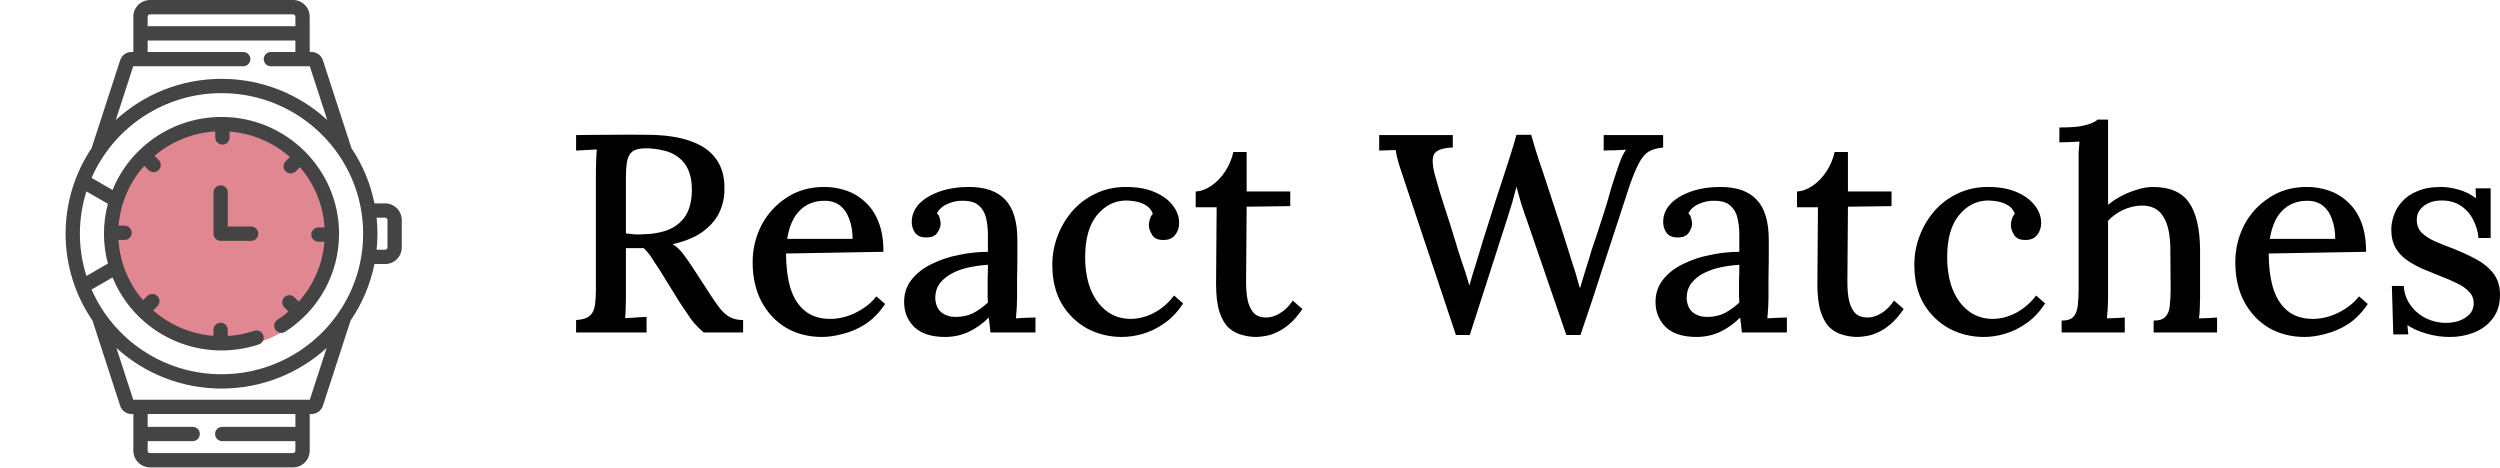
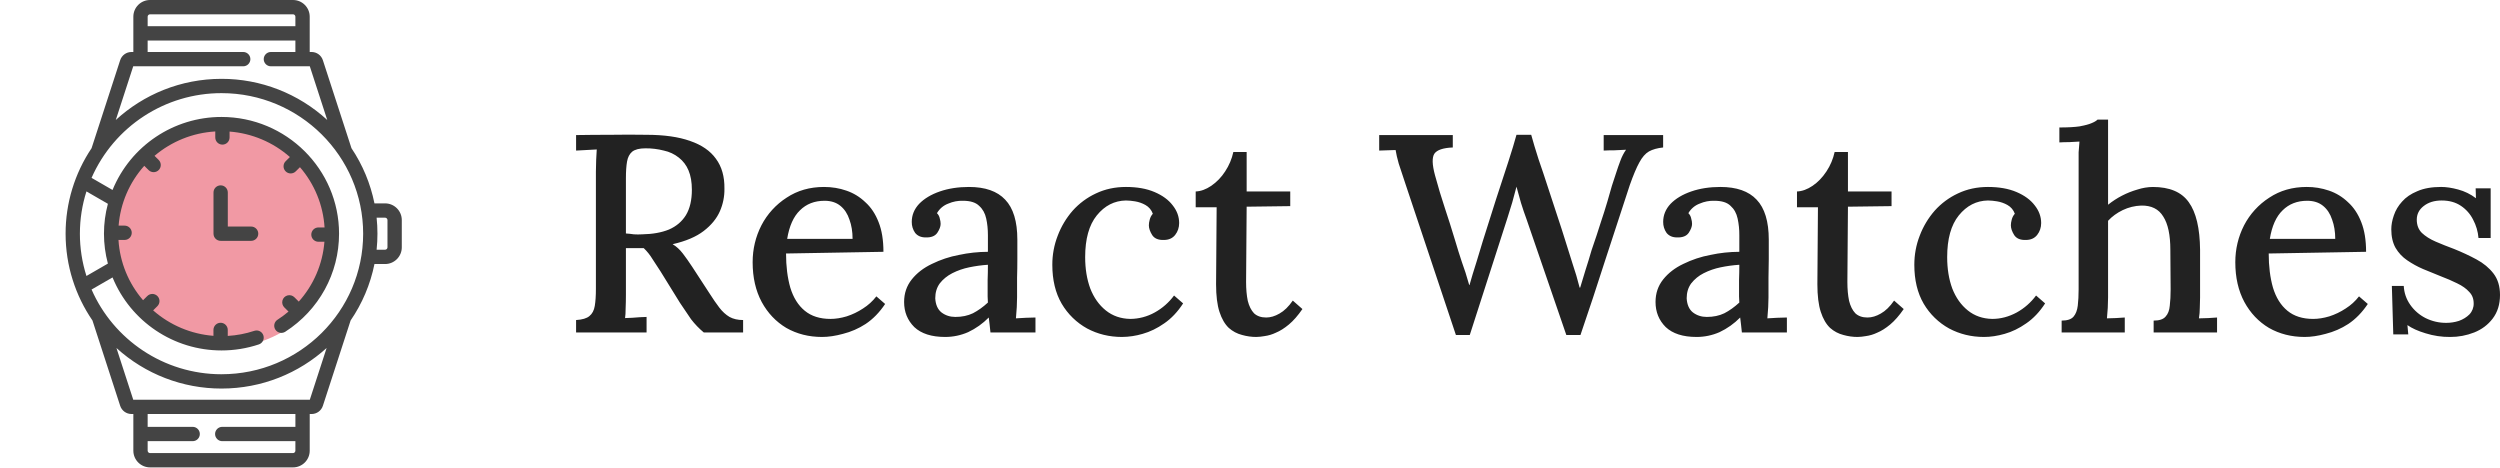
<svg xmlns="http://www.w3.org/2000/svg" width="230" height="43" fill="none">
-   <path d="M53 30.585v-1.141c.573-.035.981-.156 1.224-.364.26-.207.426-.518.495-.933.07-.415.104-.943.104-1.583V15.773c0-.38.009-.744.026-1.09.018-.363.035-.674.052-.933-.295.017-.616.034-.963.052-.348.017-.66.034-.938.051v-1.426c1.06-.018 2.127-.026 3.203-.026 1.077-.018 2.162-.018 3.256 0 1.632 0 2.978.19 4.037.57 1.06.364 1.85.908 2.37 1.635.538.726.799 1.643.781 2.75a4.93 4.93 0 0 1-.416 2.075c-.295.674-.79 1.28-1.485 1.815-.694.537-1.65.943-2.865 1.22.347.207.66.492.938.856.278.363.564.77.86 1.219l1.588 2.438c.33.52.634.96.912 1.323s.59.649.937.856c.347.19.764.286 1.25.286v1.141h-3.62a7.735 7.735 0 0 1-1.172-1.22 73.84 73.84 0 0 1-1.016-1.504l-1.797-2.905-.729-1.116a4.82 4.82 0 0 0-.807-1.011h-1.641v4.28c0 .467-.009.89-.026 1.271 0 .363-.017.657-.052.882.208-.017.425-.026.65-.026.244-.017.478-.035.704-.052.243-.017.452-.026.625-.026v1.427H53Zm6.094-9.027c.955-.018 1.771-.165 2.449-.441.677-.294 1.198-.735 1.562-1.323.365-.605.547-1.384.547-2.335 0-.709-.104-1.305-.312-1.79a2.871 2.871 0 0 0-.886-1.167 3.292 3.292 0 0 0-1.38-.649 6.58 6.58 0 0 0-1.693-.207c-.556 0-.964.104-1.224.311-.243.208-.4.51-.469.908-.07.398-.104.908-.104 1.53v5.085c.26.017.503.043.73.078.242.017.503.017.78 0ZM75.624 31c-1.215 0-2.309-.277-3.281-.83-.955-.57-1.71-1.366-2.266-2.387-.556-1.037-.834-2.256-.834-3.657 0-1.21.27-2.344.808-3.398a6.683 6.683 0 0 1 2.318-2.543c.99-.657 2.135-.985 3.438-.985.729 0 1.415.112 2.057.337.66.225 1.242.58 1.745 1.064.521.466.93 1.08 1.224 1.841.296.744.443 1.652.443 2.724l-8.96.156c0 1.176.13 2.222.391 3.138.278.917.72 1.626 1.329 2.127.607.502 1.397.753 2.37.753.468 0 .963-.078 1.484-.234a6.08 6.08 0 0 0 1.51-.726 4.73 4.73 0 0 0 1.225-1.115l.807.7c-.52.778-1.12 1.392-1.797 1.842a6.884 6.884 0 0 1-2.083.908c-.695.19-1.337.285-1.928.285Zm-3.203-9.027h6.016c0-.657-.095-1.245-.286-1.764-.174-.536-.452-.96-.834-1.271-.382-.311-.868-.467-1.458-.467-.92 0-1.676.294-2.266.882-.59.57-.981 1.444-1.172 2.62ZM91.122 30.585c-.035-.277-.06-.519-.078-.726a9.353 9.353 0 0 0-.078-.649 6.612 6.612 0 0 1-1.901 1.349 5.244 5.244 0 0 1-2.11.441c-1.25 0-2.197-.303-2.839-.908-.625-.622-.938-1.392-.938-2.309 0-.795.235-1.487.704-2.075.468-.588 1.085-1.063 1.849-1.426a9.651 9.651 0 0 1 2.5-.83 12.86 12.86 0 0 1 2.657-.286v-1.53c0-.554-.053-1.064-.157-1.53-.104-.485-.32-.874-.65-1.168-.313-.311-.808-.467-1.485-.467a3.147 3.147 0 0 0-1.355.26 2.005 2.005 0 0 0-1.041.881.911.911 0 0 1 .26.493c.052.173.078.337.078.493 0 .242-.104.519-.312.83-.209.294-.565.432-1.068.415-.417 0-.738-.138-.964-.415a1.705 1.705 0 0 1-.312-1.012c0-.622.225-1.176.677-1.66.469-.484 1.102-.864 1.901-1.141.799-.277 1.693-.415 2.683-.415 1.493 0 2.604.389 3.333 1.167.747.778 1.12 2.006 1.12 3.684v1.79c0 .57-.008 1.14-.026 1.711v1.816c0 .26-.008.554-.026.882-.017.329-.043.675-.078 1.038l.912-.052c.312-.017.607-.026.885-.026v1.375h-4.141Zm-.234-6.226c-.556.035-1.129.113-1.72.234a6.169 6.169 0 0 0-1.562.544c-.469.243-.85.554-1.146.934-.278.38-.417.84-.417 1.375.035.588.226 1.02.573 1.297.365.277.79.415 1.276.415.608 0 1.146-.112 1.615-.337.469-.242.93-.57 1.38-.986a6.264 6.264 0 0 1-.025-.57V25.76c.017-.432.026-.9.026-1.4ZM103.221 31c-1.163 0-2.231-.26-3.203-.778a6.17 6.17 0 0 1-2.344-2.283c-.573-.986-.86-2.179-.86-3.58a7.3 7.3 0 0 1 .495-2.672 7.57 7.57 0 0 1 1.38-2.308 6.604 6.604 0 0 1 2.136-1.583c.834-.397 1.754-.596 2.761-.596 1.024 0 1.901.155 2.63.467.73.311 1.285.717 1.667 1.219.4.501.599 1.046.599 1.634 0 .415-.121.778-.364 1.09-.243.31-.591.466-1.042.466-.504.018-.86-.13-1.068-.44-.208-.329-.313-.632-.313-.908 0-.156.027-.329.079-.52.052-.207.147-.388.286-.544a1.492 1.492 0 0 0-.677-.804 2.923 2.923 0 0 0-.964-.337 5.51 5.51 0 0 0-.833-.078c-1.059.017-1.954.475-2.683 1.375-.712.882-1.068 2.161-1.068 3.839 0 1.072.157 2.032.469 2.88.33.847.808 1.521 1.433 2.023.625.501 1.371.76 2.24.778a4.67 4.67 0 0 0 2.265-.597 5.511 5.511 0 0 0 1.771-1.556l.834.726c-.504.778-1.085 1.392-1.745 1.842-.643.45-1.302.77-1.98.96a6.85 6.85 0 0 1-1.901.285ZM115.577 31c-.434 0-.868-.06-1.302-.182a2.906 2.906 0 0 1-1.224-.648c-.365-.346-.651-.839-.86-1.479-.208-.64-.312-1.487-.312-2.542l.052-7.082h-1.927v-1.452c.468-.017.946-.19 1.432-.519a4.66 4.66 0 0 0 1.276-1.323c.365-.553.617-1.15.756-1.79h1.224v3.632h4.011v1.349l-4.011.052-.052 6.926c0 .657.052 1.236.156 1.738.121.484.312.864.573 1.141.278.26.651.39 1.12.39.399 0 .807-.122 1.224-.364.434-.242.842-.64 1.224-1.193l.886.778c-.417.605-.834 1.08-1.251 1.427-.416.345-.816.596-1.198.752a3.502 3.502 0 0 1-1.041.311 4.85 4.85 0 0 1-.756.078ZM133.943 30.818l-4.635-13.878c-.261-.778-.469-1.41-.626-1.893-.138-.485-.234-.9-.286-1.245-.278.017-.538.026-.781.026s-.487.008-.73.025v-1.426h6.772v1.141c-.886.035-1.45.225-1.693.57-.226.347-.208 1.004.052 1.972.295 1.09.599 2.101.912 3.035.312.934.625 1.92.937 2.957.209.71.417 1.375.625 1.998.226.605.452 1.314.678 2.127h.026c.086-.277.182-.605.286-.986.122-.38.243-.77.365-1.167.121-.415.234-.787.338-1.116l.235-.778 1.224-3.865c.417-1.262.79-2.404 1.12-3.424.33-1.02.581-1.85.755-2.49h1.354c.174.64.4 1.392.678 2.257.295.847.59 1.729.885 2.646l.86 2.62c.277.83.512 1.556.703 2.178.225.71.451 1.427.677 2.154.243.709.46 1.444.651 2.204h.052l.495-1.634c.191-.588.373-1.184.547-1.79.347-1.003.634-1.867.859-2.594a51.08 51.08 0 0 0 .599-1.893c.157-.537.296-1.02.417-1.453.139-.432.278-.856.417-1.271.104-.329.226-.675.364-1.038.139-.38.313-.717.521-1.011l-1.067.052c-.365 0-.695.008-.99.025v-1.426h5.469v1.141c-.521.052-.955.173-1.302.363-.33.19-.625.528-.886 1.012-.26.467-.555 1.167-.885 2.101l-2.266 6.926a344.707 344.707 0 0 1-2.266 6.848h-1.302l-3.646-10.61a31.58 31.58 0 0 1-.521-1.53 87.893 87.893 0 0 0-.417-1.504c-.121.484-.252.968-.391 1.453-.139.466-.286.942-.442 1.426l-3.464 10.765h-1.277ZM160.253 30.585a18.798 18.798 0 0 1-.079-.726 8.996 8.996 0 0 0-.078-.649 6.608 6.608 0 0 1-1.901 1.349 5.243 5.243 0 0 1-2.11.441c-1.25 0-2.196-.303-2.838-.908-.626-.622-.938-1.392-.938-2.309 0-.795.234-1.487.703-2.075.469-.588 1.085-1.063 1.849-1.426a9.654 9.654 0 0 1 2.501-.83 12.85 12.85 0 0 1 2.656-.286v-1.53a7.04 7.04 0 0 0-.156-1.53c-.104-.485-.321-.874-.651-1.168-.313-.311-.808-.467-1.485-.467a3.146 3.146 0 0 0-1.354.26 2.002 2.002 0 0 0-1.042.881.914.914 0 0 1 .261.493c.052.173.078.337.078.493 0 .242-.105.519-.313.83-.208.294-.564.432-1.068.415-.416 0-.738-.138-.963-.415a1.702 1.702 0 0 1-.313-1.012c0-.622.226-1.176.677-1.66.469-.484 1.103-.864 1.902-1.141.798-.277 1.692-.415 2.682-.415 1.493 0 2.605.389 3.334 1.167.746.778 1.12 2.006 1.12 3.684v1.79c0 .57-.009 1.14-.026 1.711v1.816c0 .26-.009.554-.026.882a26.98 26.98 0 0 1-.078 1.038l.911-.052c.313-.017.608-.026.886-.026v1.375h-4.141Zm-.235-6.226a12.43 12.43 0 0 0-1.719.234 6.174 6.174 0 0 0-1.563.544 3.4 3.4 0 0 0-1.145.934c-.278.38-.417.84-.417 1.375.035.588.226 1.02.573 1.297.364.277.79.415 1.276.415.608 0 1.146-.112 1.615-.337.469-.242.929-.57 1.38-.986a6.411 6.411 0 0 1-.026-.57V25.76c.017-.432.026-.9.026-1.4ZM170.897 31c-.434 0-.868-.06-1.302-.182a2.906 2.906 0 0 1-1.224-.648c-.365-.346-.652-.839-.86-1.479-.208-.64-.312-1.487-.312-2.542l.052-7.082h-1.928v-1.452c.469-.017.947-.19 1.433-.519.486-.329.911-.77 1.276-1.323.365-.553.616-1.15.755-1.79h1.224v3.632h4.011v1.349l-4.011.052-.052 6.926c0 .657.052 1.236.157 1.738.121.484.312.864.573 1.141.277.26.651.39 1.119.39.4 0 .808-.122 1.225-.364.434-.242.842-.64 1.224-1.193l.885.778c-.417.605-.833 1.08-1.25 1.427-.417.345-.816.596-1.198.752a3.499 3.499 0 0 1-1.042.311 4.828 4.828 0 0 1-.755.078ZM182.525 31c-1.163 0-2.231-.26-3.203-.778a6.172 6.172 0 0 1-2.344-2.283c-.573-.986-.86-2.179-.86-3.58 0-.934.165-1.824.495-2.672a7.56 7.56 0 0 1 1.381-2.308 6.595 6.595 0 0 1 2.135-1.583c.834-.397 1.754-.596 2.761-.596 1.025 0 1.901.155 2.631.467.729.311 1.285.717 1.667 1.219.399.501.599 1.046.599 1.634 0 .415-.122.778-.365 1.09-.243.31-.59.466-1.042.466-.503.018-.859-.13-1.068-.44-.208-.329-.312-.632-.312-.908 0-.156.026-.329.078-.52.052-.207.147-.388.286-.544a1.488 1.488 0 0 0-.677-.804 2.918 2.918 0 0 0-.963-.337 5.522 5.522 0 0 0-.834-.078c-1.059.017-1.953.475-2.682 1.375-.712.882-1.068 2.161-1.068 3.839 0 1.072.156 2.032.468 2.88.33.847.808 1.521 1.433 2.023.625.501 1.372.76 2.24.778.781 0 1.536-.2 2.266-.597a5.532 5.532 0 0 0 1.771-1.556l.833.726c-.503.778-1.085 1.392-1.745 1.842-.642.45-1.302.77-1.979.96-.66.19-1.294.285-1.902.285ZM198.135 29.495c.521 0 .886-.12 1.094-.363.226-.242.356-.579.391-1.011.052-.433.078-.934.078-1.505l-.026-3.632c0-1.366-.217-2.386-.651-3.06-.417-.692-1.094-1.03-2.032-1.012a4.278 4.278 0 0 0-1.693.415c-.538.26-.989.588-1.354.986v7.055a18.591 18.591 0 0 1-.104 1.92c.278-.017.556-.026.833-.026.295-.017.565-.035.808-.052v1.375h-5.808v-1.09c.521 0 .885-.12 1.094-.363.208-.242.338-.579.39-1.011.052-.433.078-.934.078-1.505V14.01c.018-.311.044-.64.079-.986a156.5 156.5 0 0 1-.938.052c-.33 0-.634.009-.912.026v-1.375c.782 0 1.407-.034 1.876-.103.468-.087.824-.182 1.067-.286.261-.104.452-.216.573-.337h.964v7.834a7.746 7.746 0 0 1 2.709-1.4 4.777 4.777 0 0 1 1.406-.234c1.545 0 2.648.467 3.308 1.4.677.934 1.024 2.396 1.042 4.384v4.384c0 .312-.009.632-.026.96 0 .311-.026.631-.079.96.278-.017.565-.026.86-.026.295-.017.564-.035.807-.052v1.375h-5.834v-1.09ZM212.029 31c-1.216 0-2.31-.277-3.282-.83-.955-.57-1.71-1.366-2.266-2.387-.555-1.037-.833-2.256-.833-3.657 0-1.21.269-2.344.807-3.398a6.684 6.684 0 0 1 2.318-2.543c.99-.657 2.136-.985 3.438-.985a6.19 6.19 0 0 1 2.058.337c.659.225 1.241.58 1.745 1.064.52.466.929 1.08 1.224 1.841.295.744.442 1.652.442 2.724l-8.959.156c0 1.176.13 2.222.391 3.138.278.917.72 1.626 1.328 2.127.608.502 1.398.753 2.37.753.469 0 .964-.078 1.485-.234a6.085 6.085 0 0 0 1.51-.726 4.735 4.735 0 0 0 1.224-1.115l.808.7c-.521.778-1.12 1.392-1.797 1.842a6.895 6.895 0 0 1-2.084.908c-.694.19-1.337.285-1.927.285Zm-3.204-9.027h6.017c0-.657-.096-1.245-.287-1.764-.174-.536-.451-.96-.833-1.271-.382-.311-.869-.467-1.459-.467-.92 0-1.675.294-2.266.882-.59.57-.981 1.444-1.172 2.62ZM225.416 31a7.324 7.324 0 0 1-2.266-.337c-.694-.208-1.25-.459-1.667-.753l.079.857h-1.381l-.13-4.462h1.094c.035.64.234 1.219.599 1.738a3.82 3.82 0 0 0 1.406 1.219 4.21 4.21 0 0 0 1.902.441c.399 0 .79-.06 1.172-.182.382-.138.703-.337.963-.596a1.42 1.42 0 0 0 .391-1.012c0-.432-.139-.787-.417-1.064-.26-.293-.625-.553-1.094-.778-.451-.225-.972-.45-1.562-.674-.521-.208-1.051-.424-1.589-.649a8.503 8.503 0 0 1-1.459-.804 3.52 3.52 0 0 1-1.067-1.141c-.261-.467-.391-1.038-.391-1.712 0-.398.078-.822.234-1.271.156-.467.408-.89.756-1.271.347-.398.816-.718 1.406-.96.59-.26 1.32-.39 2.188-.39.469 0 .989.079 1.562.234a4.67 4.67 0 0 1 1.641.804l-.026-.908h1.381v4.566h-1.12a4.313 4.313 0 0 0-.495-1.686 3.303 3.303 0 0 0-1.12-1.271c-.486-.329-1.077-.493-1.771-.493-.677 0-1.233.173-1.667.519-.417.328-.625.743-.625 1.245 0 .501.156.908.469 1.219.33.311.755.58 1.276.804.521.225 1.085.45 1.693.675.729.294 1.415.613 2.057.96.643.345 1.164.778 1.563 1.296.399.52.599 1.176.599 1.972 0 .865-.226 1.59-.677 2.179-.434.57-.999.994-1.693 1.271a5.93 5.93 0 0 1-2.214.415Z" fill="#000" />
-   <ellipse cx="20.5" cy="22" rx="10.5" ry="10" fill="#D76472" fill-opacity=".77" />
+   <path d="M53 30.585v-1.141c.573-.035.981-.156 1.224-.364.26-.207.426-.518.495-.933.07-.415.104-.943.104-1.583V15.773c0-.38.009-.744.026-1.09.018-.363.035-.674.052-.933-.295.017-.616.034-.963.052-.348.017-.66.034-.938.051v-1.426c1.06-.018 2.127-.026 3.203-.026 1.077-.018 2.162-.018 3.256 0 1.632 0 2.978.19 4.037.57 1.06.364 1.85.908 2.37 1.635.538.726.799 1.643.781 2.75a4.93 4.93 0 0 1-.416 2.075c-.295.674-.79 1.28-1.485 1.815-.694.537-1.65.943-2.865 1.22.347.207.66.492.938.856.278.363.564.77.86 1.219l1.588 2.438c.33.52.634.96.912 1.323s.59.649.937.856c.347.19.764.286 1.25.286v1.141h-3.62a7.735 7.735 0 0 1-1.172-1.22 73.84 73.84 0 0 1-1.016-1.504l-1.797-2.905-.729-1.116a4.82 4.82 0 0 0-.807-1.011h-1.641v4.28c0 .467-.009.89-.026 1.271 0 .363-.017.657-.052.882.208-.017.425-.026.65-.026.244-.017.478-.035.704-.052.243-.017.452-.026.625-.026v1.427H53Zm6.094-9.027c.955-.018 1.771-.165 2.449-.441.677-.294 1.198-.735 1.562-1.323.365-.605.547-1.384.547-2.335 0-.709-.104-1.305-.312-1.79a2.871 2.871 0 0 0-.886-1.167 3.292 3.292 0 0 0-1.38-.649 6.58 6.58 0 0 0-1.693-.207c-.556 0-.964.104-1.224.311-.243.208-.4.51-.469.908-.07.398-.104.908-.104 1.53v5.085c.26.017.503.043.73.078.242.017.503.017.78 0ZM75.624 31c-1.215 0-2.309-.277-3.281-.83-.955-.57-1.71-1.366-2.266-2.387-.556-1.037-.834-2.256-.834-3.657 0-1.21.27-2.344.808-3.398a6.683 6.683 0 0 1 2.318-2.543c.99-.657 2.135-.985 3.438-.985.729 0 1.415.112 2.057.337.66.225 1.242.58 1.745 1.064.521.466.93 1.08 1.224 1.841.296.744.443 1.652.443 2.724l-8.96.156c0 1.176.13 2.222.391 3.138.278.917.72 1.626 1.329 2.127.607.502 1.397.753 2.37.753.468 0 .963-.078 1.484-.234a6.08 6.08 0 0 0 1.51-.726 4.73 4.73 0 0 0 1.225-1.115l.807.7c-.52.778-1.12 1.392-1.797 1.842a6.884 6.884 0 0 1-2.083.908c-.695.19-1.337.285-1.928.285Zm-3.203-9.027h6.016c0-.657-.095-1.245-.286-1.764-.174-.536-.452-.96-.834-1.271-.382-.311-.868-.467-1.458-.467-.92 0-1.676.294-2.266.882-.59.57-.981 1.444-1.172 2.62ZM91.122 30.585c-.035-.277-.06-.519-.078-.726a9.353 9.353 0 0 0-.078-.649 6.612 6.612 0 0 1-1.901 1.349 5.244 5.244 0 0 1-2.11.441c-1.25 0-2.197-.303-2.839-.908-.625-.622-.938-1.392-.938-2.309 0-.795.235-1.487.704-2.075.468-.588 1.085-1.063 1.849-1.426a9.651 9.651 0 0 1 2.5-.83 12.86 12.86 0 0 1 2.657-.286v-1.53c0-.554-.053-1.064-.157-1.53-.104-.485-.32-.874-.65-1.168-.313-.311-.808-.467-1.485-.467a3.147 3.147 0 0 0-1.355.26 2.005 2.005 0 0 0-1.041.881.911.911 0 0 1 .26.493c.052.173.078.337.078.493 0 .242-.104.519-.312.83-.209.294-.565.432-1.068.415-.417 0-.738-.138-.964-.415a1.705 1.705 0 0 1-.312-1.012c0-.622.225-1.176.677-1.66.469-.484 1.102-.864 1.901-1.141.799-.277 1.693-.415 2.683-.415 1.493 0 2.604.389 3.333 1.167.747.778 1.12 2.006 1.12 3.684v1.79c0 .57-.008 1.14-.026 1.711v1.816c0 .26-.008.554-.026.882-.017.329-.043.675-.078 1.038l.912-.052c.312-.017.607-.026.885-.026v1.375h-4.141Zm-.234-6.226c-.556.035-1.129.113-1.72.234a6.169 6.169 0 0 0-1.562.544c-.469.243-.85.554-1.146.934-.278.38-.417.84-.417 1.375.035.588.226 1.02.573 1.297.365.277.79.415 1.276.415.608 0 1.146-.112 1.615-.337.469-.242.93-.57 1.38-.986a6.264 6.264 0 0 1-.025-.57V25.76c.017-.432.026-.9.026-1.4ZM103.221 31c-1.163 0-2.231-.26-3.203-.778a6.17 6.17 0 0 1-2.344-2.283c-.573-.986-.86-2.179-.86-3.58a7.3 7.3 0 0 1 .495-2.672 7.57 7.57 0 0 1 1.38-2.308 6.604 6.604 0 0 1 2.136-1.583c.834-.397 1.754-.596 2.761-.596 1.024 0 1.901.155 2.63.467.73.311 1.285.717 1.667 1.219.4.501.599 1.046.599 1.634 0 .415-.121.778-.364 1.09-.243.31-.591.466-1.042.466-.504.018-.86-.13-1.068-.44-.208-.329-.313-.632-.313-.908 0-.156.027-.329.079-.52.052-.207.147-.388.286-.544a1.492 1.492 0 0 0-.677-.804 2.923 2.923 0 0 0-.964-.337 5.51 5.51 0 0 0-.833-.078c-1.059.017-1.954.475-2.683 1.375-.712.882-1.068 2.161-1.068 3.839 0 1.072.157 2.032.469 2.88.33.847.808 1.521 1.433 2.023.625.501 1.371.76 2.24.778a4.67 4.67 0 0 0 2.265-.597 5.511 5.511 0 0 0 1.771-1.556l.834.726c-.504.778-1.085 1.392-1.745 1.842-.643.45-1.302.77-1.98.96a6.85 6.85 0 0 1-1.901.285ZM115.577 31c-.434 0-.868-.06-1.302-.182a2.906 2.906 0 0 1-1.224-.648c-.365-.346-.651-.839-.86-1.479-.208-.64-.312-1.487-.312-2.542l.052-7.082h-1.927v-1.452c.468-.017.946-.19 1.432-.519a4.66 4.66 0 0 0 1.276-1.323c.365-.553.617-1.15.756-1.79h1.224v3.632h4.011v1.349l-4.011.052-.052 6.926c0 .657.052 1.236.156 1.738.121.484.312.864.573 1.141.278.26.651.39 1.12.39.399 0 .807-.122 1.224-.364.434-.242.842-.64 1.224-1.193l.886.778c-.417.605-.834 1.08-1.251 1.427-.416.345-.816.596-1.198.752a3.502 3.502 0 0 1-1.041.311 4.85 4.85 0 0 1-.756.078ZM133.943 30.818l-4.635-13.878c-.261-.778-.469-1.41-.626-1.893-.138-.485-.234-.9-.286-1.245-.278.017-.538.026-.781.026s-.487.008-.73.025v-1.426h6.772v1.141c-.886.035-1.45.225-1.693.57-.226.347-.208 1.004.052 1.972.295 1.09.599 2.101.912 3.035.312.934.625 1.92.937 2.957.209.71.417 1.375.625 1.998.226.605.452 1.314.678 2.127h.026c.086-.277.182-.605.286-.986.122-.38.243-.77.365-1.167.121-.415.234-.787.338-1.116l.235-.778 1.224-3.865c.417-1.262.79-2.404 1.12-3.424.33-1.02.581-1.85.755-2.49h1.354c.174.64.4 1.392.678 2.257.295.847.59 1.729.885 2.646l.86 2.62c.277.83.512 1.556.703 2.178.225.71.451 1.427.677 2.154.243.709.46 1.444.651 2.204h.052l.495-1.634c.191-.588.373-1.184.547-1.79.347-1.003.634-1.867.859-2.594a51.08 51.08 0 0 0 .599-1.893c.157-.537.296-1.02.417-1.453.139-.432.278-.856.417-1.271.104-.329.226-.675.364-1.038.139-.38.313-.717.521-1.011l-1.067.052c-.365 0-.695.008-.99.025v-1.426h5.469v1.141c-.521.052-.955.173-1.302.363-.33.19-.625.528-.886 1.012-.26.467-.555 1.167-.885 2.101l-2.266 6.926a344.707 344.707 0 0 1-2.266 6.848h-1.302l-3.646-10.61a31.58 31.58 0 0 1-.521-1.53 87.893 87.893 0 0 0-.417-1.504c-.121.484-.252.968-.391 1.453-.139.466-.286.942-.442 1.426l-3.464 10.765h-1.277ZM160.253 30.585a18.798 18.798 0 0 1-.079-.726 8.996 8.996 0 0 0-.078-.649 6.608 6.608 0 0 1-1.901 1.349 5.243 5.243 0 0 1-2.11.441c-1.25 0-2.196-.303-2.838-.908-.626-.622-.938-1.392-.938-2.309 0-.795.234-1.487.703-2.075.469-.588 1.085-1.063 1.849-1.426a9.654 9.654 0 0 1 2.501-.83 12.85 12.85 0 0 1 2.656-.286v-1.53a7.04 7.04 0 0 0-.156-1.53c-.104-.485-.321-.874-.651-1.168-.313-.311-.808-.467-1.485-.467a3.146 3.146 0 0 0-1.354.26 2.002 2.002 0 0 0-1.042.881.914.914 0 0 1 .261.493c.052.173.078.337.078.493 0 .242-.105.519-.313.83-.208.294-.564.432-1.068.415-.416 0-.738-.138-.963-.415a1.702 1.702 0 0 1-.313-1.012c0-.622.226-1.176.677-1.66.469-.484 1.103-.864 1.902-1.141.798-.277 1.692-.415 2.682-.415 1.493 0 2.605.389 3.334 1.167.746.778 1.12 2.006 1.12 3.684v1.79c0 .57-.009 1.14-.026 1.711v1.816c0 .26-.009.554-.026.882a26.98 26.98 0 0 1-.078 1.038l.911-.052c.313-.017.608-.026.886-.026v1.375h-4.141Zm-.235-6.226a12.43 12.43 0 0 0-1.719.234 6.174 6.174 0 0 0-1.563.544 3.4 3.4 0 0 0-1.145.934c-.278.38-.417.84-.417 1.375.035.588.226 1.02.573 1.297.364.277.79.415 1.276.415.608 0 1.146-.112 1.615-.337.469-.242.929-.57 1.38-.986a6.411 6.411 0 0 1-.026-.57V25.76c.017-.432.026-.9.026-1.4ZM170.897 31c-.434 0-.868-.06-1.302-.182a2.906 2.906 0 0 1-1.224-.648c-.365-.346-.652-.839-.86-1.479-.208-.64-.312-1.487-.312-2.542l.052-7.082h-1.928v-1.452c.469-.017.947-.19 1.433-.519.486-.329.911-.77 1.276-1.323.365-.553.616-1.15.755-1.79h1.224v3.632h4.011v1.349l-4.011.052-.052 6.926c0 .657.052 1.236.157 1.738.121.484.312.864.573 1.141.277.26.651.39 1.119.39.4 0 .808-.122 1.225-.364.434-.242.842-.64 1.224-1.193l.885.778c-.417.605-.833 1.08-1.25 1.427-.417.345-.816.596-1.198.752a3.499 3.499 0 0 1-1.042.311 4.828 4.828 0 0 1-.755.078ZM182.525 31c-1.163 0-2.231-.26-3.203-.778a6.172 6.172 0 0 1-2.344-2.283c-.573-.986-.86-2.179-.86-3.58 0-.934.165-1.824.495-2.672a7.56 7.56 0 0 1 1.381-2.308 6.595 6.595 0 0 1 2.135-1.583c.834-.397 1.754-.596 2.761-.596 1.025 0 1.901.155 2.631.467.729.311 1.285.717 1.667 1.219.399.501.599 1.046.599 1.634 0 .415-.122.778-.365 1.09-.243.31-.59.466-1.042.466-.503.018-.859-.13-1.068-.44-.208-.329-.312-.632-.312-.908 0-.156.026-.329.078-.52.052-.207.147-.388.286-.544a1.488 1.488 0 0 0-.677-.804 2.918 2.918 0 0 0-.963-.337 5.522 5.522 0 0 0-.834-.078c-1.059.017-1.953.475-2.682 1.375-.712.882-1.068 2.161-1.068 3.839 0 1.072.156 2.032.468 2.88.33.847.808 1.521 1.433 2.023.625.501 1.372.76 2.24.778.781 0 1.536-.2 2.266-.597a5.532 5.532 0 0 0 1.771-1.556l.833.726c-.503.778-1.085 1.392-1.745 1.842-.642.45-1.302.77-1.979.96-.66.19-1.294.285-1.902.285ZM198.135 29.495c.521 0 .886-.12 1.094-.363.226-.242.356-.579.391-1.011.052-.433.078-.934.078-1.505l-.026-3.632c0-1.366-.217-2.386-.651-3.06-.417-.692-1.094-1.03-2.032-1.012a4.278 4.278 0 0 0-1.693.415c-.538.26-.989.588-1.354.986v7.055a18.591 18.591 0 0 1-.104 1.92c.278-.017.556-.026.833-.026.295-.017.565-.035.808-.052v1.375h-5.808v-1.09c.521 0 .885-.12 1.094-.363.208-.242.338-.579.39-1.011.052-.433.078-.934.078-1.505V14.01c.018-.311.044-.64.079-.986a156.5 156.5 0 0 1-.938.052c-.33 0-.634.009-.912.026v-1.375c.782 0 1.407-.034 1.876-.103.468-.087.824-.182 1.067-.286.261-.104.452-.216.573-.337h.964v7.834a7.746 7.746 0 0 1 2.709-1.4 4.777 4.777 0 0 1 1.406-.234c1.545 0 2.648.467 3.308 1.4.677.934 1.024 2.396 1.042 4.384v4.384c0 .312-.009.632-.026.96 0 .311-.026.631-.079.96.278-.017.565-.026.86-.026.295-.017.564-.035.807-.052v1.375h-5.834v-1.09ZM212.029 31c-1.216 0-2.31-.277-3.282-.83-.955-.57-1.71-1.366-2.266-2.387-.555-1.037-.833-2.256-.833-3.657 0-1.21.269-2.344.807-3.398a6.684 6.684 0 0 1 2.318-2.543c.99-.657 2.136-.985 3.438-.985a6.19 6.19 0 0 1 2.058.337c.659.225 1.241.58 1.745 1.064.52.466.929 1.08 1.224 1.841.295.744.442 1.652.442 2.724l-8.959.156c0 1.176.13 2.222.391 3.138.278.917.72 1.626 1.328 2.127.608.502 1.398.753 2.37.753.469 0 .964-.078 1.485-.234a6.085 6.085 0 0 0 1.51-.726 4.735 4.735 0 0 0 1.224-1.115l.808.7c-.521.778-1.12 1.392-1.797 1.842a6.895 6.895 0 0 1-2.084.908c-.694.19-1.337.285-1.927.285Zm-3.204-9.027h6.017c0-.657-.096-1.245-.287-1.764-.174-.536-.451-.96-.833-1.271-.382-.311-.869-.467-1.459-.467-.92 0-1.675.294-2.266.882-.59.57-.981 1.444-1.172 2.62ZM225.416 31a7.324 7.324 0 0 1-2.266-.337c-.694-.208-1.25-.459-1.667-.753l.079.857h-1.381l-.13-4.462h1.094c.035.64.234 1.219.599 1.738a3.82 3.82 0 0 0 1.406 1.219 4.21 4.21 0 0 0 1.902.441c.399 0 .79-.06 1.172-.182.382-.138.703-.337.963-.596a1.42 1.42 0 0 0 .391-1.012c0-.432-.139-.787-.417-1.064-.26-.293-.625-.553-1.094-.778-.451-.225-.972-.45-1.562-.674-.521-.208-1.051-.424-1.589-.649a8.503 8.503 0 0 1-1.459-.804 3.52 3.52 0 0 1-1.067-1.141c-.261-.467-.391-1.038-.391-1.712 0-.398.078-.822.234-1.271.156-.467.408-.89.756-1.271.347-.398.816-.718 1.406-.96.59-.26 1.32-.39 2.188-.39.469 0 .989.079 1.562.234a4.67 4.67 0 0 1 1.641.804l-.026-.908h1.381v4.566h-1.12a4.313 4.313 0 0 0-.495-1.686 3.303 3.303 0 0 0-1.12-1.271c-.486-.329-1.077-.493-1.771-.493-.677 0-1.233.173-1.667.519-.417.328-.625.743-.625 1.245 0 .501.156.908.469 1.219.33.311.755.58 1.276.804.521.225 1.085.45 1.693.675.729.294 1.415.613 2.057.96.643.345 1.164.778 1.563 1.296.399.52.599 1.176.599 1.972 0 .865-.226 1.59-.677 2.179-.434.57-.999.994-1.693 1.271a5.93 5.93 0 0 1-2.214.415Z" fill="#222" />
+   <ellipse cx="20.5" cy="22" rx="10.5" ry="10" fill="#F199A4" />
  <path d="M23.103 20.842h-2.145V17.71a.658.658 0 1 0-1.316 0v3.79c0 .363.294.658.658.658h2.803a.658.658 0 1 0 0-1.316Z" fill="#444" />
  <path d="M35.43 18.71h-.98a14.115 14.115 0 0 0-2.115-5.076l-2.63-8.093a1.094 1.094 0 0 0-1.042-.758h-.17V1.536C28.493.689 27.804 0 26.957 0H13.803c-.846 0-1.535.689-1.535 1.536v3.247h-.17c-.476 0-.896.304-1.043.758l-2.63 8.093a14.095 14.095 0 0 0-2.39 7.866c0 2.957.912 5.707 2.472 7.986l2.548 7.845c.148.453.567.758 1.044.758h.169v3.375c0 .847.689 1.536 1.536 1.536h13.154c.847 0 1.536-.689 1.536-1.536V38.09h.169c.477 0 .896-.305 1.043-.758l2.55-7.848a14.118 14.118 0 0 0 2.194-5.193h.98c.846 0 1.535-.69 1.535-1.536v-2.508c0-.847-.689-1.536-1.536-1.536ZM13.583 1.536c0-.12.1-.22.22-.22h13.154c.119 0 .219.1.219.22v.877H13.584v-.877Zm-1.326 4.563h10.12a.658.658 0 1 0 0-1.316h-8.794V3.73h13.593v1.053h-2.255a.658.658 0 1 0 0 1.316h3.581l1.605 4.94a14.344 14.344 0 0 0-9.727-3.786c-3.751 0-7.17 1.438-9.728 3.786l1.605-4.94ZM7.35 21.5c0-1.355.212-2.661.603-3.89l1.973 1.14a10.65 10.65 0 0 0 0 5.5l-1.973 1.14a12.797 12.797 0 0 1-.603-3.89Zm19.826 17.77h-6.73a.658.658 0 1 0 0 1.317h6.73v.877c0 .12-.1.22-.22.22H13.803c-.118 0-.219-.1-.219-.22v-.877h4.142a.658.658 0 0 0 0-1.317h-4.142V38.09h13.593v1.181Zm1.326-2.497H12.258l-1.545-4.757a14.345 14.345 0 0 0 9.668 3.731c3.721 0 7.116-1.415 9.668-3.732l-1.546 4.758Zm-8.122-2.342c-5.346 0-9.95-3.212-11.956-7.794l1.93-1.114a10.83 10.83 0 0 0 10.026 6.718 10.84 10.84 0 0 0 3.433-.555.658.658 0 1 0-.416-1.249c-.79.263-1.61.419-2.443.468v-.552a.658.658 0 1 0-1.317 0v.543a9.498 9.498 0 0 1-5.548-2.342l.39-.386a.658.658 0 1 0-.928-.934l-.389.385a9.344 9.344 0 0 1-2.262-5.544h.562a.658.658 0 0 0 0-1.317h-.55a9.35 9.35 0 0 1 2.361-5.503l.397.393a.656.656 0 0 0 .93-.003.658.658 0 0 0-.003-.931l-.38-.378a9.497 9.497 0 0 1 5.588-2.242v.553a.658.658 0 0 0 1.316 0v-.543a9.497 9.497 0 0 1 5.549 2.342l-.39.386a.658.658 0 1 0 .928.934l.388-.385a9.345 9.345 0 0 1 2.263 5.544h-.562a.658.658 0 0 0 0 1.317h.55a9.34 9.34 0 0 1-2.36 5.505l-.398-.395a.658.658 0 1 0-.927.934l.381.379c-.318.269-.656.52-1.013.75a.658.658 0 0 0 .712 1.107c3.1-1.994 4.951-5.367 4.951-9.022 0-5.922-4.85-10.74-10.814-10.74a10.83 10.83 0 0 0-10.026 6.717l-1.93-1.114A13.05 13.05 0 0 1 20.38 8.569c7.185 0 13.03 5.801 13.03 12.931 0 7.13-5.845 12.93-13.03 12.93Zm15.268-11.677c0 .12-.1.22-.22.22h-.779a14.263 14.263 0 0 0 0-2.948h.78c.118 0 .219.101.219.22v2.508Z" fill="#444" />
</svg>
